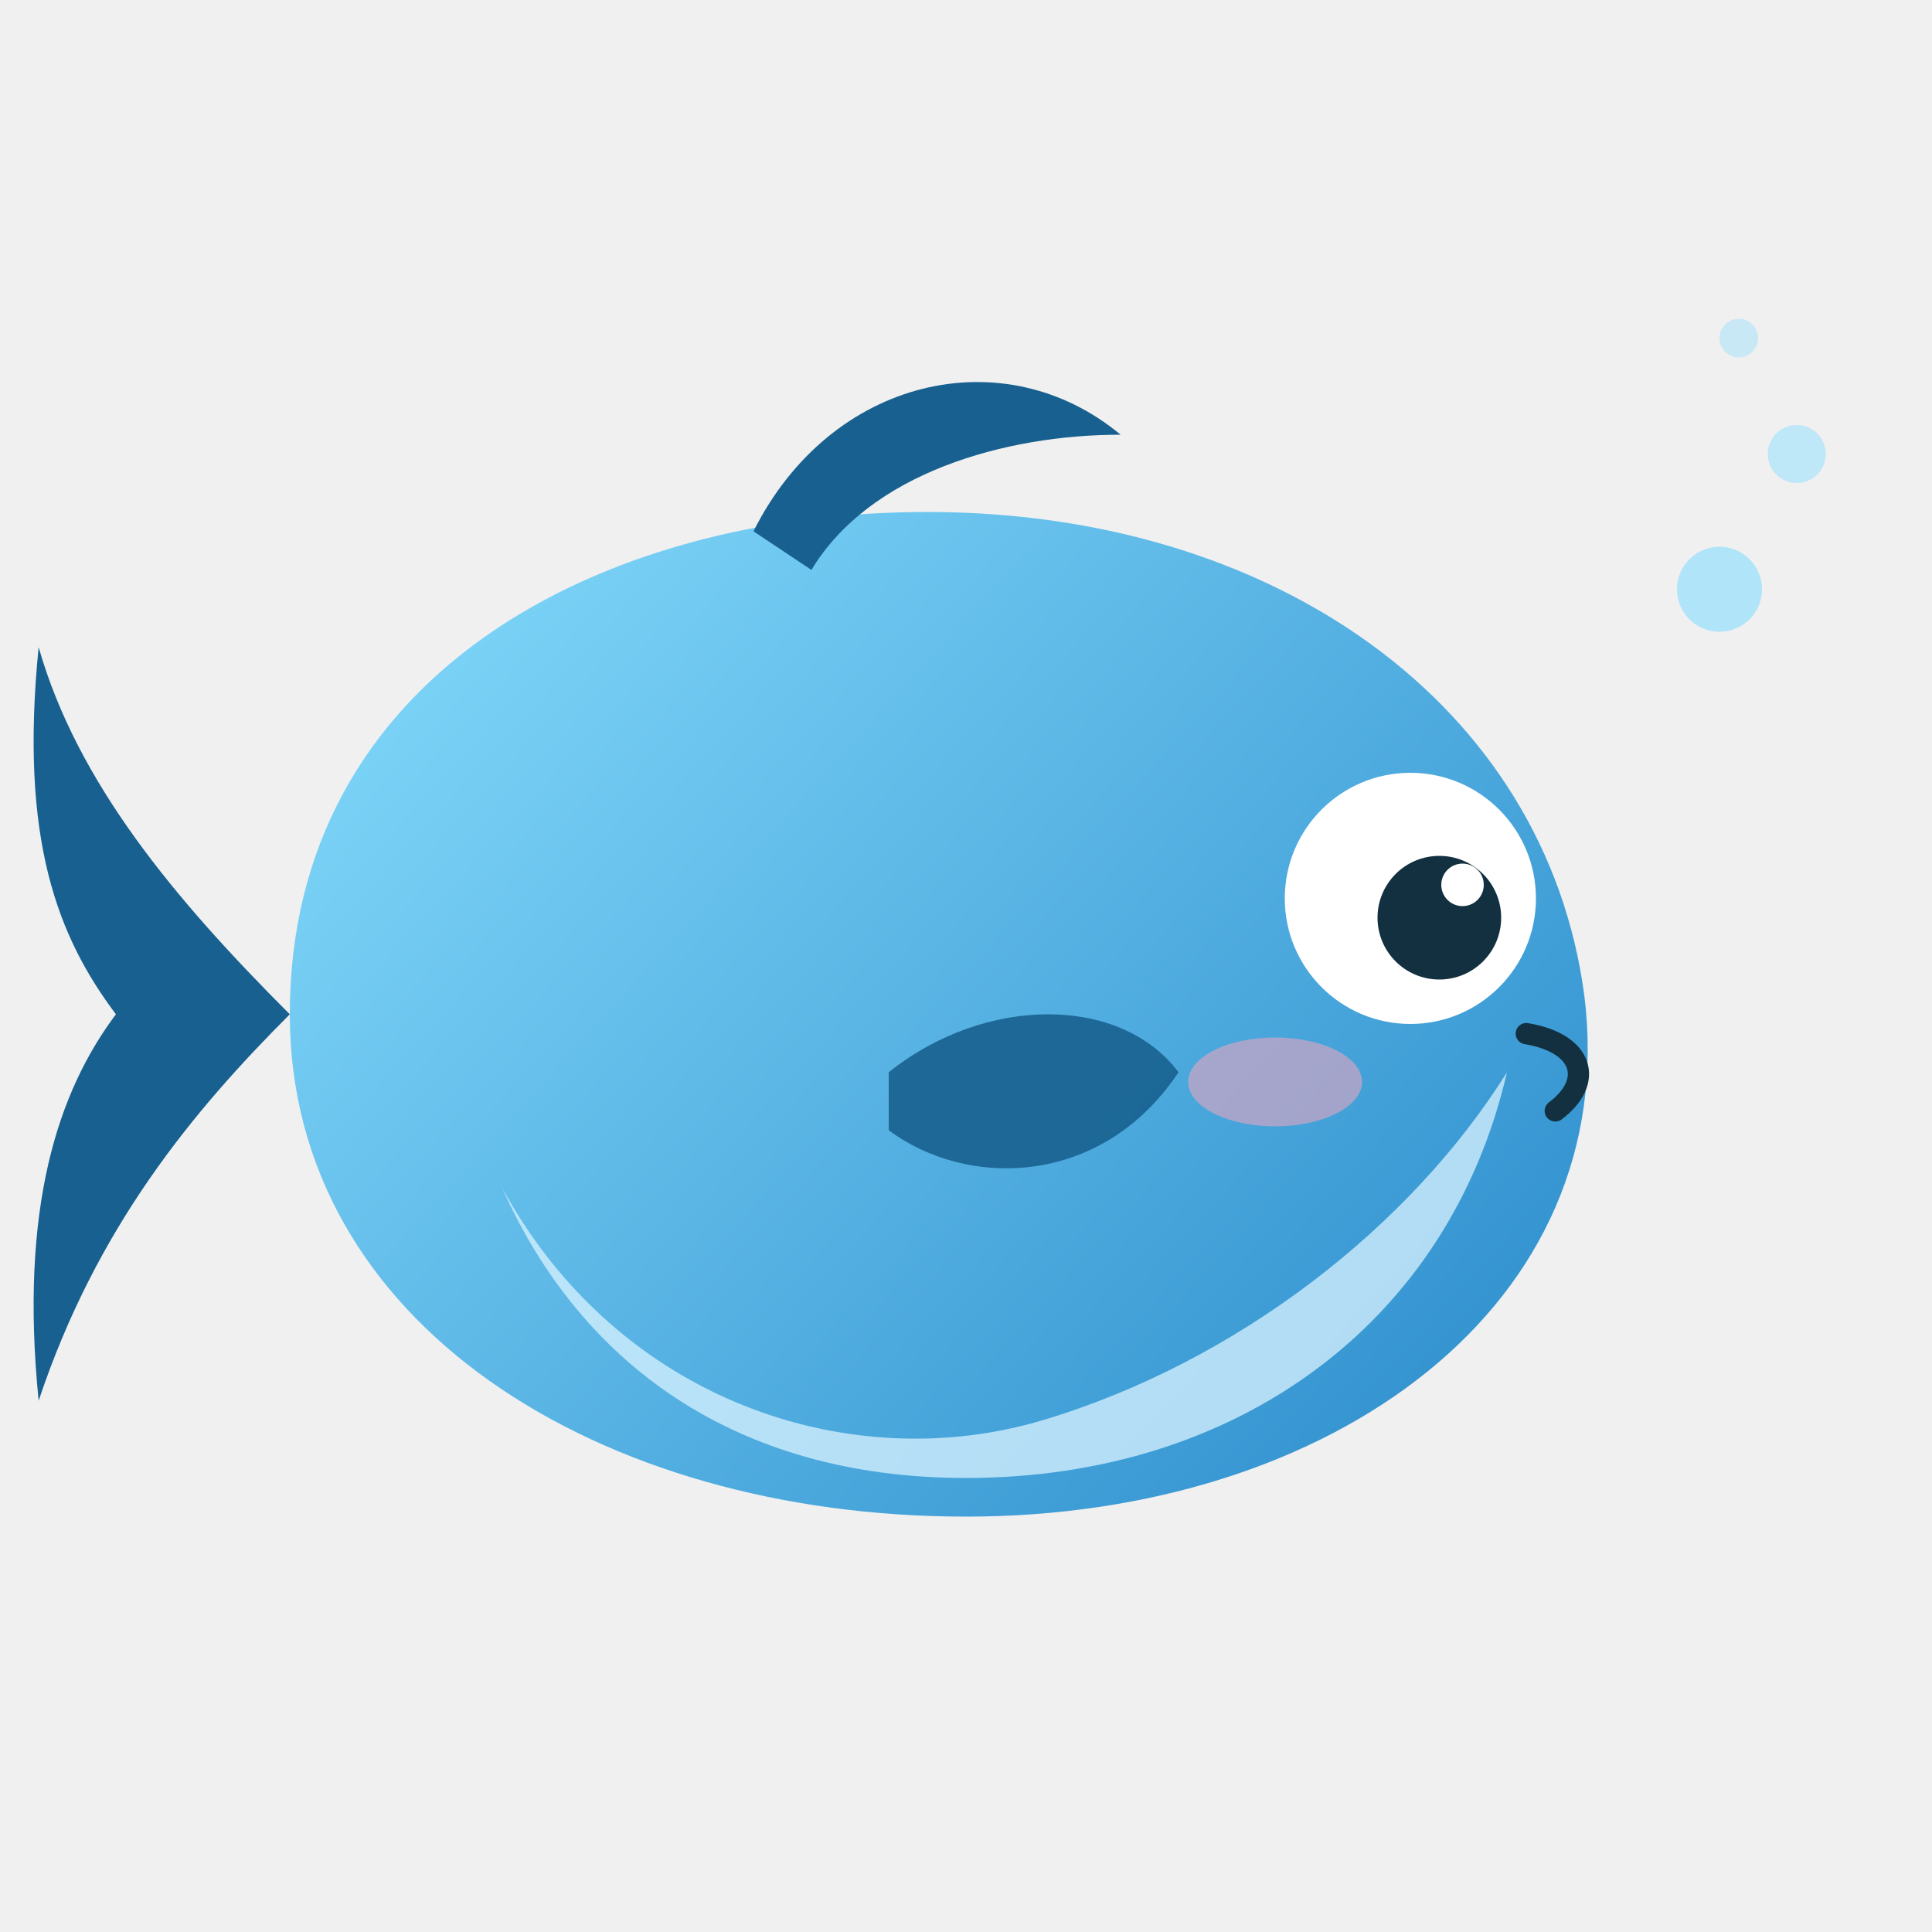
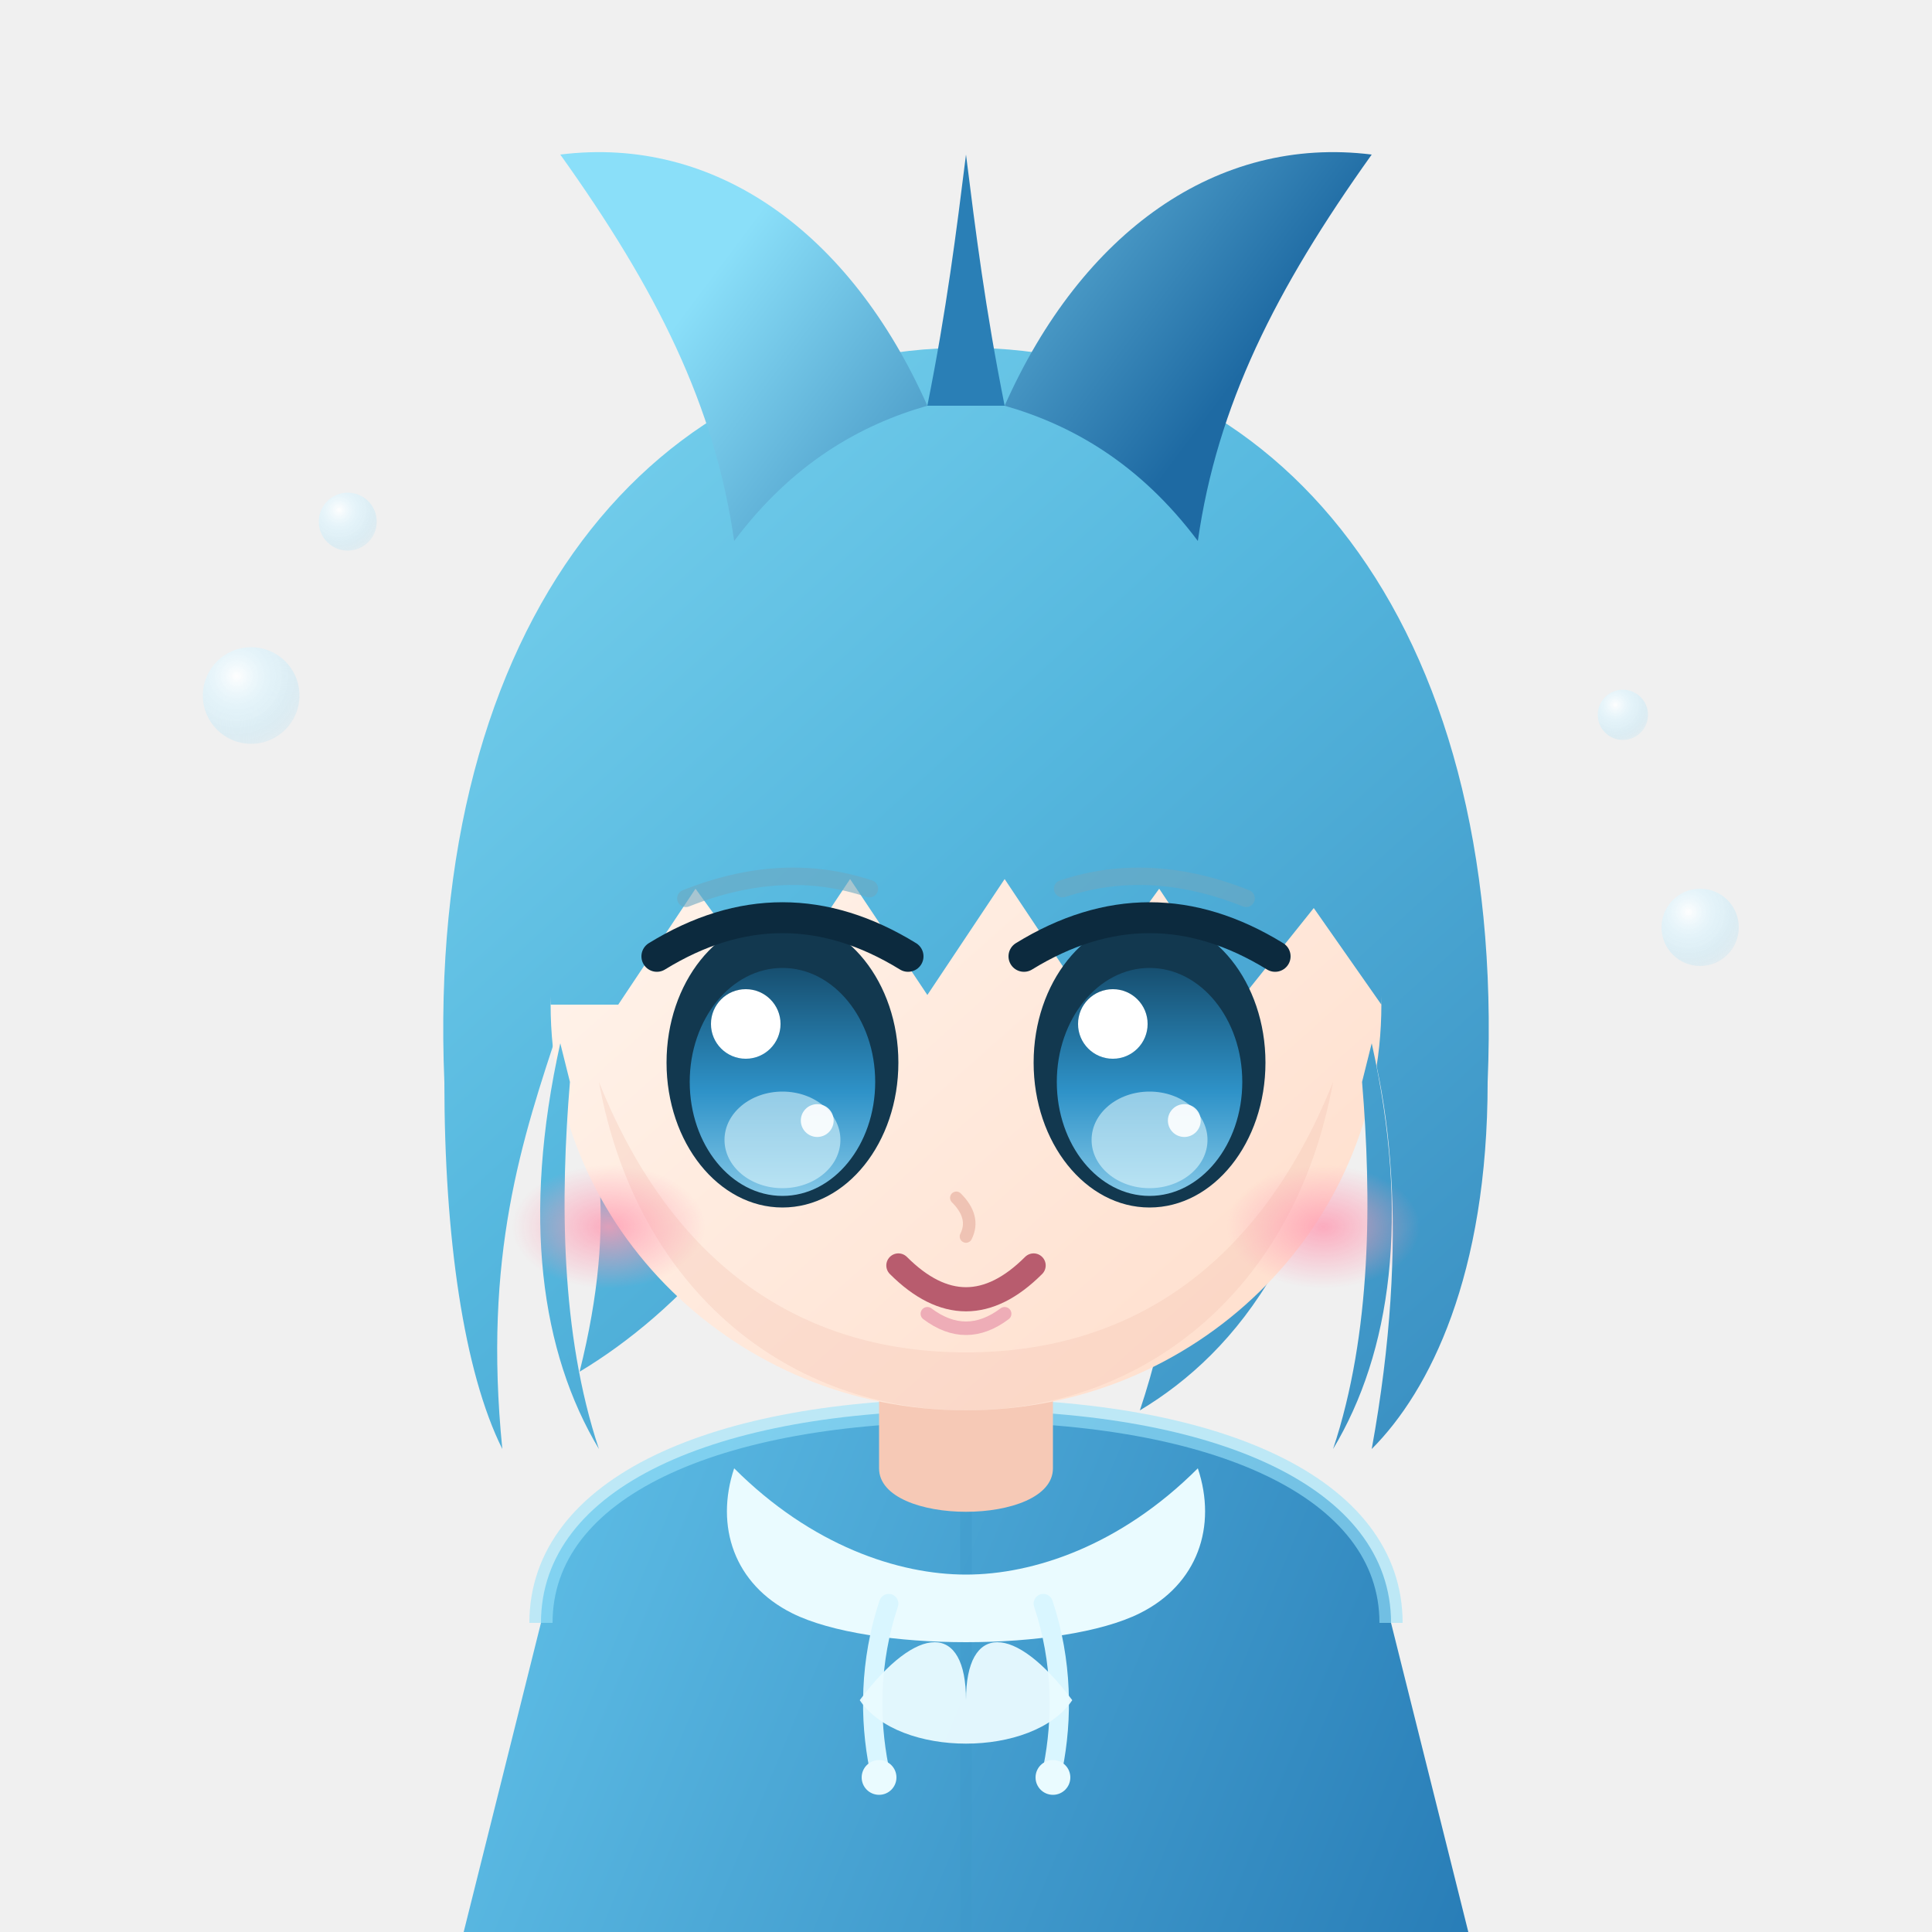
- <svg xmlns="http://www.w3.org/2000/svg" viewBox="0 0 200 200" width="128" height="128" role="img" aria-label="大肥鱼">
+ <svg xmlns="http://www.w3.org/2000/svg" viewBox="0 0 200 200" width="200" height="200" role="img" aria-label="大肥鱼 鲸鱼娘">
  <defs>
-     <linearGradient id="body" x1="40" y1="55" x2="150" y2="155" gradientUnits="userSpaceOnUse">
-       <stop offset="0" stop-color="#7CD3F7" />
-       <stop offset="1" stop-color="#2A8BCB" />
+     <linearGradient id="skin" x1="60" y1="60" x2="140" y2="150" gradientUnits="userSpaceOnUse">
+       <stop offset="0" stop-color="#FFF9F3" />
+       <stop offset="1" stop-color="#FFDCC9" />
    </linearGradient>
+     <linearGradient id="hair" x1="50" y1="40" x2="150" y2="150" gradientUnits="userSpaceOnUse">
+       <stop offset="0" stop-color="#79D2EE" />
+       <stop offset=".45" stop-color="#55B7DE" />
+       <stop offset="1" stop-color="#3A8FC2" />
+     </linearGradient>
+     <linearGradient id="iris" x1="0" y1="94" x2="0" y2="132" gradientUnits="userSpaceOnUse">
+       <stop offset="0" stop-color="#0B2E45" />
+       <stop offset=".5" stop-color="#2E92C8" />
+       <stop offset="1" stop-color="#C6F1FF" />
+     </linearGradient>
+     <linearGradient id="hoodie" x1="40" y1="150" x2="160" y2="200" gradientUnits="userSpaceOnUse">
+       <stop offset="0" stop-color="#65C6EC" />
+       <stop offset="1" stop-color="#2579B4" />
+     </linearGradient>
+     <linearGradient id="fluke" x1="80" y1="20" x2="120" y2="50" gradientUnits="userSpaceOnUse">
+       <stop offset="0" stop-color="#8ADFF9" />
+       <stop offset="1" stop-color="#1E6AA3" />
+     </linearGradient>
+     <radialGradient id="cheek" cx=".5" cy=".5" r=".5">
+       <stop offset="0" stop-color="#FF9AB2" stop-opacity=".8" />
+       <stop offset="1" stop-color="#FF9AB2" stop-opacity="0" />
+     </radialGradient>
+     <radialGradient id="bubble" cx=".35" cy=".3" r=".75">
+       <stop offset="0" stop-color="#FFFFFF" stop-opacity=".95" />
+       <stop offset=".6" stop-color="#CDF1FF" stop-opacity=".45" />
+       <stop offset="1" stop-color="#8FD8F6" stop-opacity=".15" />
+     </radialGradient>
  </defs>
-   <g transform="translate(0,15)">
-     <path d="M30 90 C18 78 8 66 4 52 C2 72 6 82 12 90 C6 98 2 110 4 130 C10 112 20 100 30 90 Z" fill="#17608F" />
-     <path d="M30 90 C30 55 62 38 96 38 C132 38 160 58 164 88 C168 120 138 142 100 142 C62 142 30 122 30 90 Z" fill="url(#body)" />
-     <path d="M52 108 C64 130 88 138 108 132 C128 126 146 112 156 96 C150 122 128 138 100 138 C76 138 60 126 52 108 Z" fill="#D9F3FF" opacity=".75" />
-     <path d="M78 40 C86 24 104 20 116 30 C104 30 90 34 84 44 Z" fill="#17608F" />
-     <path d="M92 96 C102 88 116 88 122 96 C114 108 100 108 92 102 Z" fill="#17608F" opacity=".9" />
-     <circle cx="146" cy="78" r="13" fill="#FFFFFF" />
-     <circle cx="149" cy="80" r="6.4" fill="#12303F" />
-     <circle cx="151.4" cy="76.6" r="2.2" fill="#FFFFFF" />
-     <ellipse cx="132" cy="97" rx="9" ry="4.6" fill="#F2A6C0" opacity=".55" />
-     <path d="M158 92 C164 93 165 97 161 100" fill="none" stroke="#12303F" stroke-width="2.2" stroke-linecap="round" />
-     <circle cx="178" cy="46" r="4.4" fill="#A8E2FA" opacity=".9" />
-     <circle cx="186" cy="32" r="3" fill="#A8E2FA" opacity=".7" />
-     <circle cx="180" cy="20" r="2" fill="#A8E2FA" opacity=".55" />
-   </g>
+   <circle cx="26" cy="72" r="5" fill="url(#bubble)" />
+   <circle cx="36" cy="54" r="3" fill="url(#bubble)" />
+   <circle cx="176" cy="96" r="4" fill="url(#bubble)" />
+   <circle cx="168" cy="74" r="2.6" fill="url(#bubble)" />
+   <path d="M56 168 C56 154 74 146 100 146 C126 146 144 154 144 168 L152 200 L48 200 Z" fill="url(#hoodie)" />
+   <path d="M56 168 C56 154 74 146 100 146 C126 146 144 154 144 168" fill="none" stroke="#9BE3FA" stroke-width="2.4" opacity=".6" />
+   <path d="M100 146 L100 200" stroke="#3C97C8" stroke-width="1.2" opacity=".35" />
+   <path d="M91 132 L109 132 L109 152 C109 158 91 158 91 152 Z" fill="#F6C9B6" />
+   <path d="M46 112 C44 64 68 36 100 36 C132 36 156 64 154 112 C154 132 148 144 142 150 C146 128 144 112 140 102 C138 128 128 140 118 146 C124 128 122 114 118 106 C112 128 100 140 88 144 C94 126 92 112 88 104 C82 124 70 136 60 142 C64 126 62 116 58 106 C54 118 50 130 52 150 C48 142 46 128 46 112 Z" fill="url(#hair)" />
+   <ellipse cx="100" cy="104" rx="43" ry="42" fill="url(#skin)" />
+   <path d="M62 112 C66 134 82 146 100 146 C118 146 134 134 138 112 C130 132 116 140 100 140 C84 140 70 132 62 112 Z" fill="#F0BFAE" opacity=".3" />
+   <path d="M57 104 C55 68 76 46 100 46 C124 46 145 68 143 104 L136 94 L128 104 L120 92 L112 103 L104 91 L96 103 L88 91 L80 103 L72 92 L64 104 Z" fill="url(#hair)" />
+   <path d="M58 108 C54 126 56 140 62 150 C58 138 58 124 59 112 Z" fill="url(#hair)" />
+   <path d="M142 108 C146 126 144 140 138 150 C142 138 142 124 141 112 Z" fill="url(#hair)" />
+   <path d="M96 42 C88 24 74 14 58 16 C68 30 74 42 76 56 C82 48 89 44 96 42 Z" fill="url(#fluke)" />
+   <path d="M104 42 C112 24 126 14 142 16 C132 30 126 42 124 56 C118 48 111 44 104 42 Z" fill="url(#fluke)" />
+   <path d="M96 42 C98 32 99 24 100 16 C101 24 102 32 104 42 Z" fill="#2A7FB6" />
+   <path d="M71 93 Q81 89 90 92" fill="none" stroke="#6CA8C2" stroke-width="1.8" stroke-linecap="round" opacity=".6" />
+   <path d="M110 92 Q119 89 129 93" fill="none" stroke="#6CA8C2" stroke-width="1.8" stroke-linecap="round" opacity=".6" />
+   <ellipse cx="81" cy="110" rx="12" ry="15" fill="#12384F" />
+   <ellipse cx="119" cy="110" rx="12" ry="15" fill="#12384F" />
+   <ellipse cx="81" cy="112" rx="9.6" ry="11.8" fill="url(#iris)" />
+   <ellipse cx="119" cy="112" rx="9.6" ry="11.8" fill="url(#iris)" />
+   <ellipse cx="81" cy="118" rx="6" ry="5" fill="#E8FBFF" opacity=".55" />
+   <ellipse cx="119" cy="118" rx="6" ry="5" fill="#E8FBFF" opacity=".55" />
+   <circle cx="77.2" cy="106" r="3.6" fill="#FFFFFF" />
+   <circle cx="115.2" cy="106" r="3.6" fill="#FFFFFF" />
+   <circle cx="84.6" cy="116" r="1.7" fill="#FFFFFF" opacity=".9" />
+   <circle cx="122.6" cy="116" r="1.7" fill="#FFFFFF" opacity=".9" />
+   <path d="M68 99 Q81 91 94 99" fill="none" stroke="#0C2A3E" stroke-width="3.2" stroke-linecap="round" />
+   <path d="M106 99 Q119 91 132 99" fill="none" stroke="#0C2A3E" stroke-width="3.2" stroke-linecap="round" />
+   <ellipse cx="63" cy="127" rx="10" ry="6.4" fill="url(#cheek)" />
+   <ellipse cx="137" cy="127" rx="10" ry="6.4" fill="url(#cheek)" />
+   <path d="M93 131 Q100 138 107 131" fill="none" stroke="#B85C6E" stroke-width="2.5" stroke-linecap="round" />
+   <path d="M96 136 Q100 139 104 136" fill="none" stroke="#EBA3B1" stroke-width="1.4" stroke-linecap="round" opacity=".85" />
+   <path d="M99 124 Q101 126 100 128" fill="none" stroke="#E0A08F" stroke-width="1.3" stroke-linecap="round" opacity=".5" />
+   <path d="M76 152 C84 160 93 163 100 163 C107 163 116 160 124 152 C126 158 124 164 118 167 C110 171 90 171 82 167 C76 164 74 158 76 152 Z" fill="#EAFBFF" />
+   <path d="M92 166 C90 172 90 178 91 183" fill="none" stroke="#D9F6FF" stroke-width="2" stroke-linecap="round" />
+   <path d="M108 166 C110 172 110 178 109 183" fill="none" stroke="#D9F6FF" stroke-width="2" stroke-linecap="round" />
+   <circle cx="91" cy="184" r="1.8" fill="#EAFBFF" />
+   <circle cx="109" cy="184" r="1.8" fill="#EAFBFF" />
+   <path d="M89 176 C95 168 100 168 100 176 C100 168 105 168 111 176 C107 182 93 182 89 176 Z" fill="#EAFBFF" opacity=".95" />
</svg>
